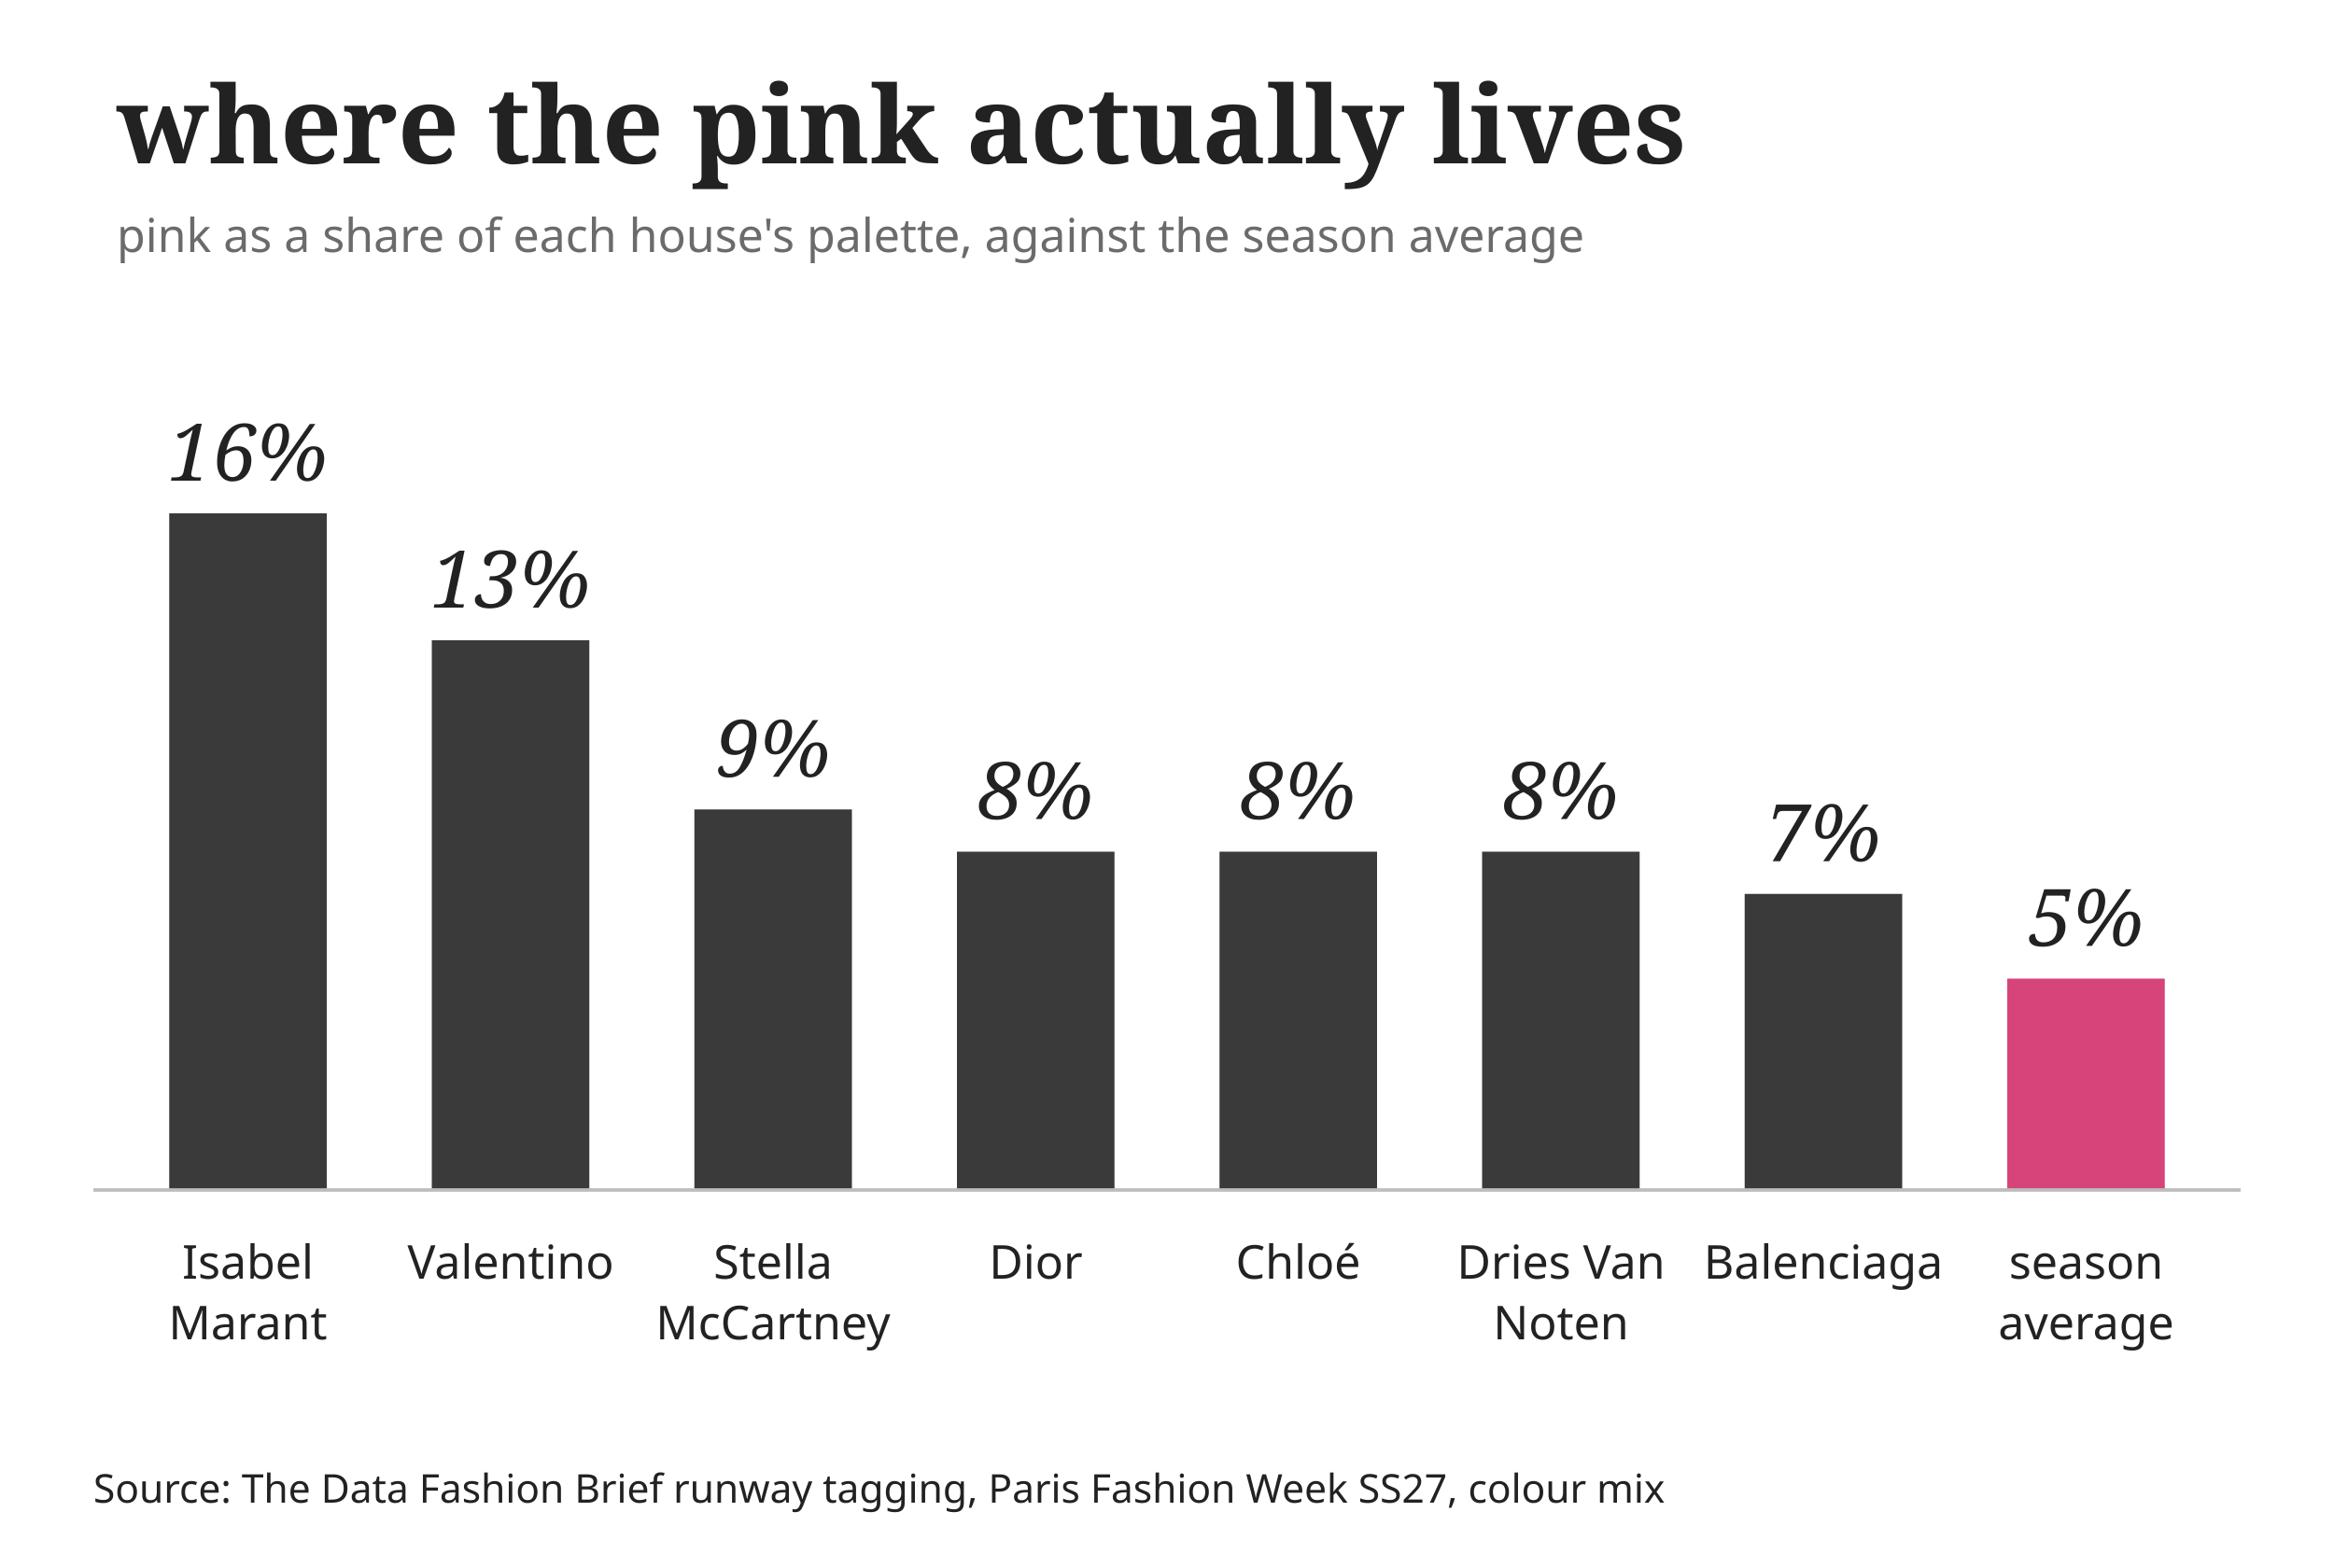
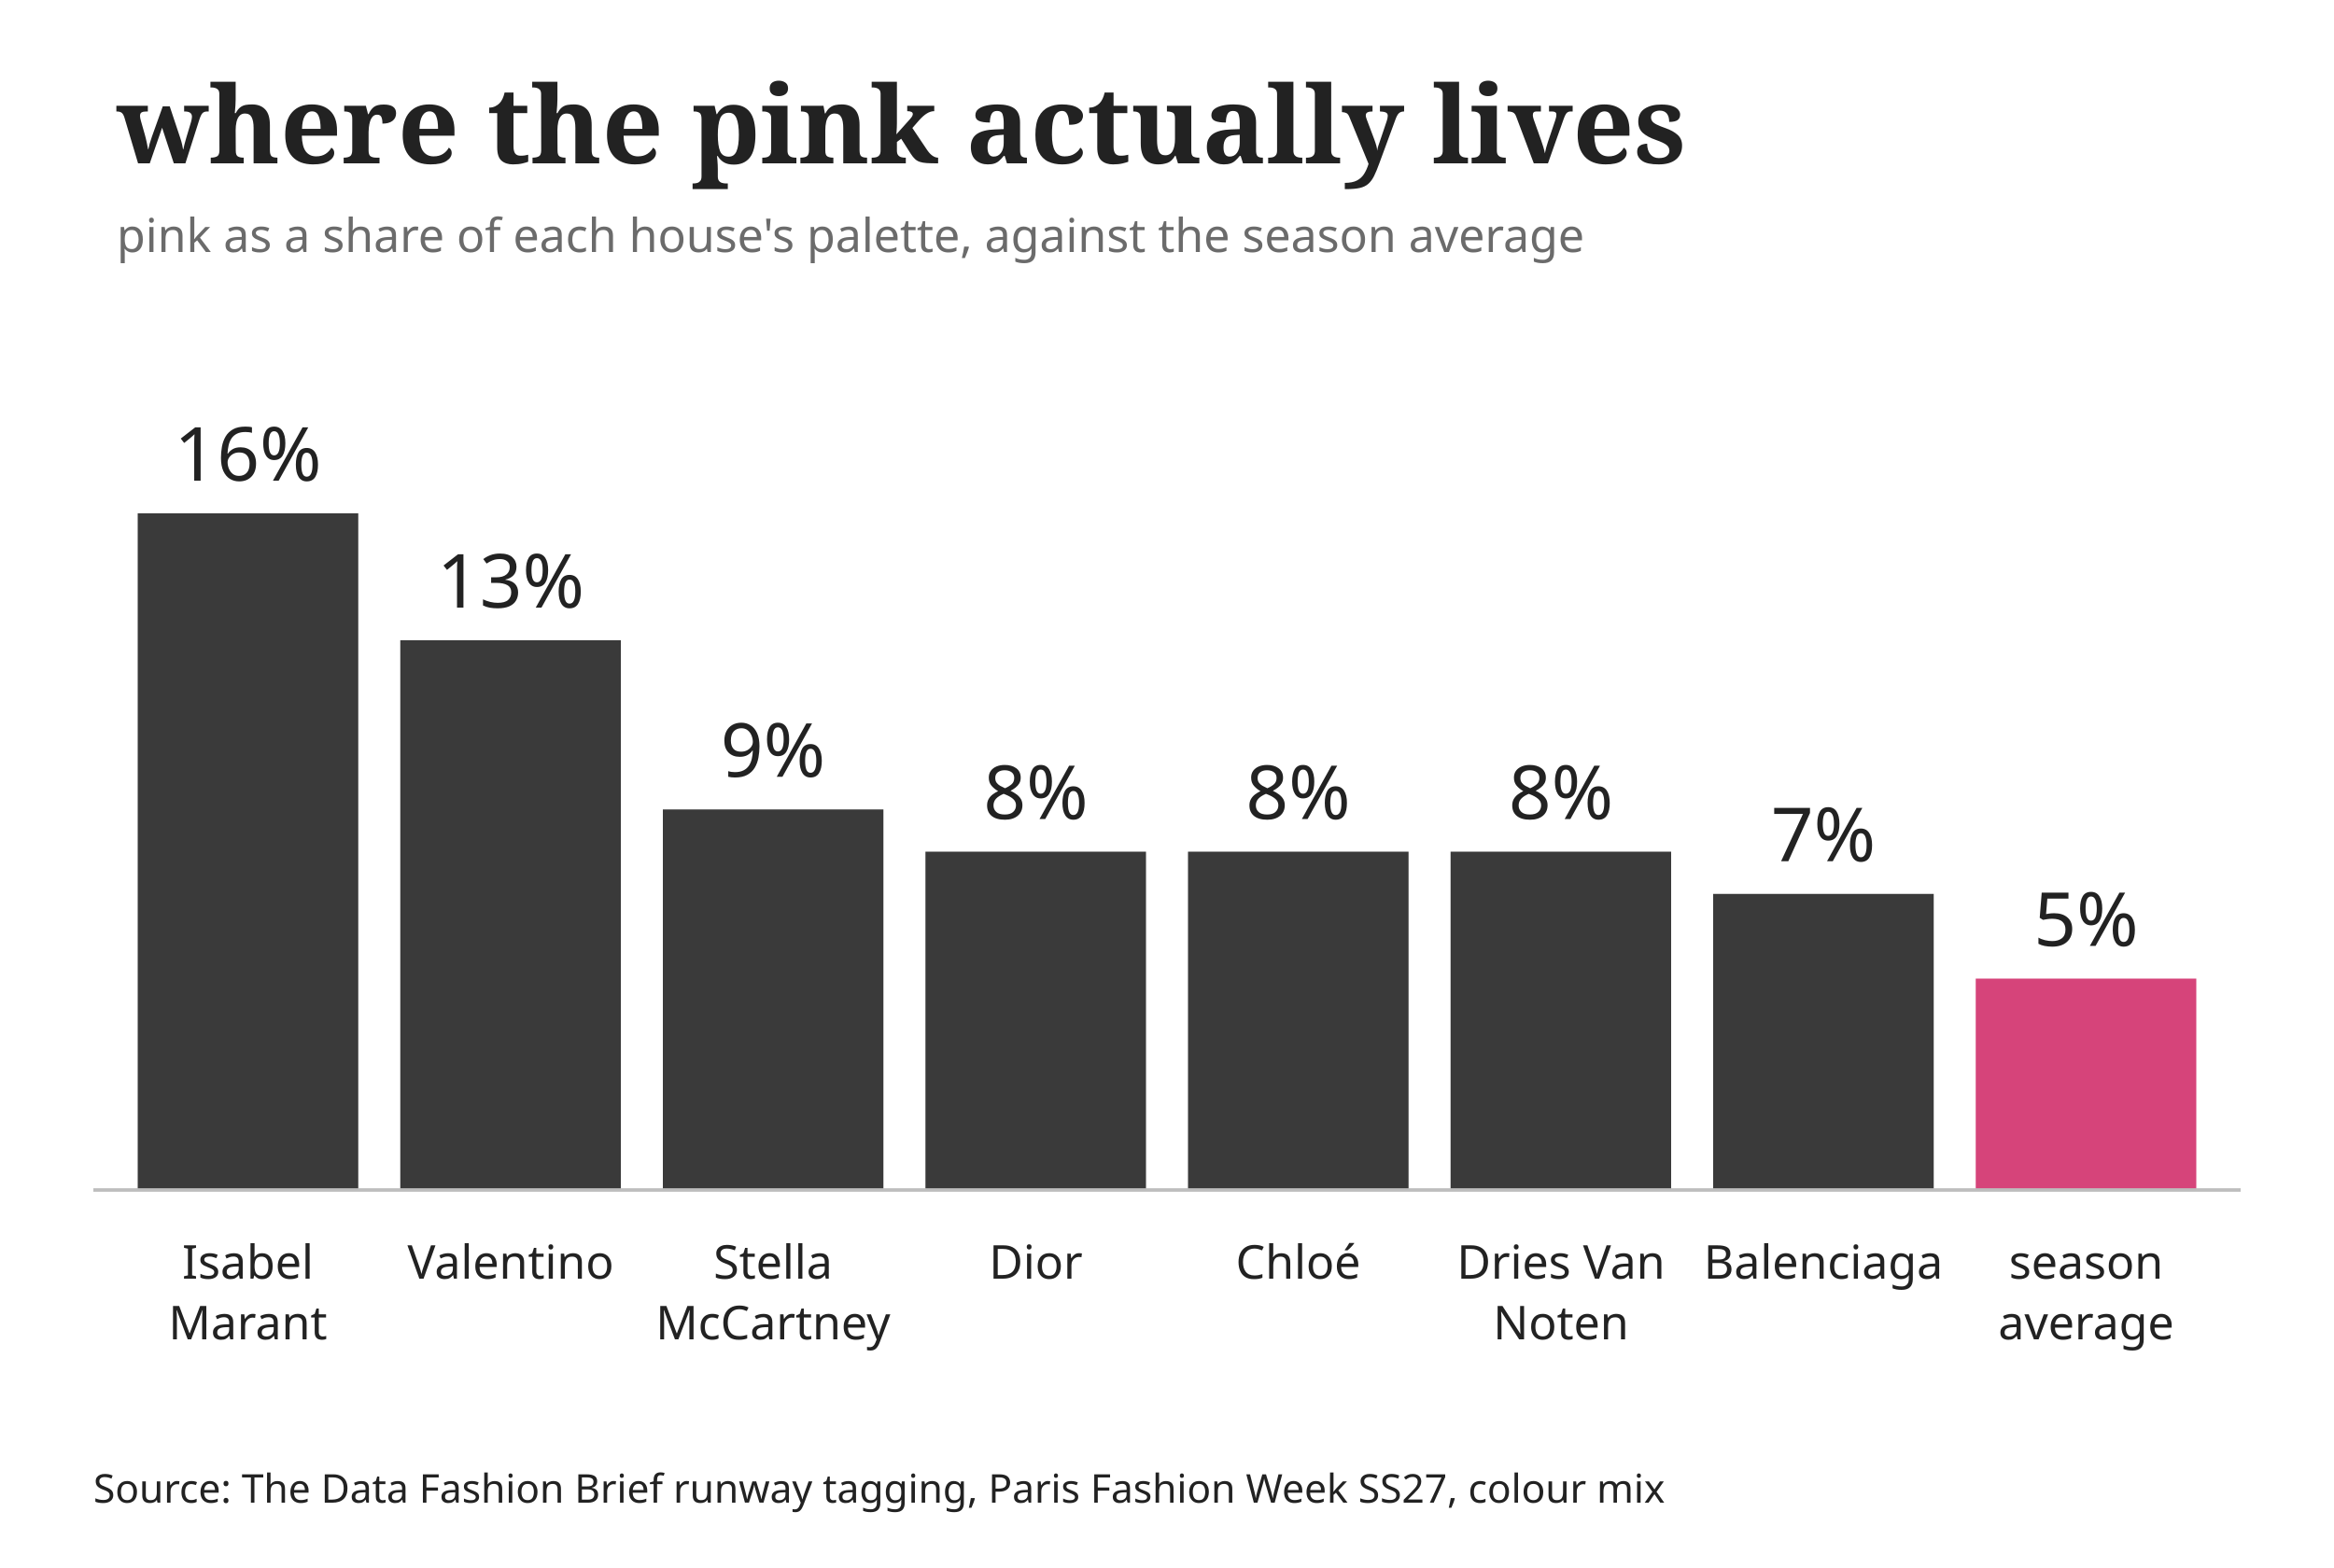
<svg xmlns="http://www.w3.org/2000/svg" viewBox="0 0 1000 672" width="1000" height="672">
  <rect width="1000" height="672" fill="#FFFFFF" />
  <text x="50" y="70" font-family="'Playfair Display', Georgia, serif" font-weight="700" font-size="46" fill="#222222">where the pink actually lives</text>
  <text x="50" y="108" font-family="'Century Gothic', 'Questrial', 'Avenir', sans-serif" font-size="20" fill="#6B6B6B">pink as a share of each house's palette, against the season average</text>
-   <rect x="72.5" y="220.0" width="67.5" height="290.0" fill="#3A3A3A" />
-   <text x="106.2" y="206.0" text-anchor="middle" font-family="'Playfair Display', Georgia, serif" font-style="italic" font-weight="500" font-size="34" fill="#222222">16%</text>
+   <rect x="59.0" y="220.0" width="94.5" height="290.0" fill="#3A3A3A" />
+   <text x="106.2" y="206.0" text-anchor="middle" font-family="'Century Gothic', 'Questrial', 'Avenir', sans-serif" font-size="32" fill="#222222">16%</text>
  <text x="106.2" y="548" text-anchor="middle" font-family="'Century Gothic', 'Questrial', 'Avenir', sans-serif" font-size="20" fill="#222222">Isabel</text>
  <text x="106.2" y="574" text-anchor="middle" font-family="'Century Gothic', 'Questrial', 'Avenir', sans-serif" font-size="20" fill="#222222">Marant</text>
-   <rect x="185.0" y="274.4" width="67.5" height="235.6" fill="#3A3A3A" />
-   <text x="218.8" y="260.4" text-anchor="middle" font-family="'Playfair Display', Georgia, serif" font-style="italic" font-weight="500" font-size="34" fill="#222222">13%</text>
+   <rect x="171.5" y="274.4" width="94.5" height="235.6" fill="#3A3A3A" />
+   <text x="218.8" y="260.4" text-anchor="middle" font-family="'Century Gothic', 'Questrial', 'Avenir', sans-serif" font-size="32" fill="#222222">13%</text>
  <text x="218.8" y="548" text-anchor="middle" font-family="'Century Gothic', 'Questrial', 'Avenir', sans-serif" font-size="20" fill="#222222">Valentino</text>
-   <rect x="297.5" y="346.9" width="67.5" height="163.1" fill="#3A3A3A" />
-   <text x="331.2" y="332.9" text-anchor="middle" font-family="'Playfair Display', Georgia, serif" font-style="italic" font-weight="500" font-size="34" fill="#222222">9%</text>
+   <rect x="284.0" y="346.9" width="94.5" height="163.1" fill="#3A3A3A" />
+   <text x="331.2" y="332.9" text-anchor="middle" font-family="'Century Gothic', 'Questrial', 'Avenir', sans-serif" font-size="32" fill="#222222">9%</text>
  <text x="331.2" y="548" text-anchor="middle" font-family="'Century Gothic', 'Questrial', 'Avenir', sans-serif" font-size="20" fill="#222222">Stella</text>
  <text x="331.2" y="574" text-anchor="middle" font-family="'Century Gothic', 'Questrial', 'Avenir', sans-serif" font-size="20" fill="#222222">McCartney</text>
-   <rect x="410.0" y="365.0" width="67.5" height="145.0" fill="#3A3A3A" />
-   <text x="443.8" y="351.0" text-anchor="middle" font-family="'Playfair Display', Georgia, serif" font-style="italic" font-weight="500" font-size="34" fill="#222222">8%</text>
+   <rect x="396.5" y="365.0" width="94.5" height="145.0" fill="#3A3A3A" />
+   <text x="443.8" y="351.0" text-anchor="middle" font-family="'Century Gothic', 'Questrial', 'Avenir', sans-serif" font-size="32" fill="#222222">8%</text>
  <text x="443.8" y="548" text-anchor="middle" font-family="'Century Gothic', 'Questrial', 'Avenir', sans-serif" font-size="20" fill="#222222">Dior</text>
-   <rect x="522.5" y="365.0" width="67.5" height="145.0" fill="#3A3A3A" />
-   <text x="556.2" y="351.0" text-anchor="middle" font-family="'Playfair Display', Georgia, serif" font-style="italic" font-weight="500" font-size="34" fill="#222222">8%</text>
+   <rect x="509.0" y="365.0" width="94.5" height="145.0" fill="#3A3A3A" />
+   <text x="556.2" y="351.0" text-anchor="middle" font-family="'Century Gothic', 'Questrial', 'Avenir', sans-serif" font-size="32" fill="#222222">8%</text>
  <text x="556.2" y="548" text-anchor="middle" font-family="'Century Gothic', 'Questrial', 'Avenir', sans-serif" font-size="20" fill="#222222">Chloé</text>
-   <rect x="635.0" y="365.0" width="67.5" height="145.0" fill="#3A3A3A" />
-   <text x="668.8" y="351.0" text-anchor="middle" font-family="'Playfair Display', Georgia, serif" font-style="italic" font-weight="500" font-size="34" fill="#222222">8%</text>
+   <rect x="621.5" y="365.0" width="94.5" height="145.0" fill="#3A3A3A" />
+   <text x="668.8" y="351.0" text-anchor="middle" font-family="'Century Gothic', 'Questrial', 'Avenir', sans-serif" font-size="32" fill="#222222">8%</text>
  <text x="668.8" y="548" text-anchor="middle" font-family="'Century Gothic', 'Questrial', 'Avenir', sans-serif" font-size="20" fill="#222222">Dries Van</text>
  <text x="668.8" y="574" text-anchor="middle" font-family="'Century Gothic', 'Questrial', 'Avenir', sans-serif" font-size="20" fill="#222222">Noten</text>
-   <rect x="747.5" y="383.1" width="67.5" height="126.9" fill="#3A3A3A" />
-   <text x="781.2" y="369.1" text-anchor="middle" font-family="'Playfair Display', Georgia, serif" font-style="italic" font-weight="500" font-size="34" fill="#222222">7%</text>
+   <rect x="734.0" y="383.1" width="94.5" height="126.9" fill="#3A3A3A" />
+   <text x="781.2" y="369.1" text-anchor="middle" font-family="'Century Gothic', 'Questrial', 'Avenir', sans-serif" font-size="32" fill="#222222">7%</text>
  <text x="781.2" y="548" text-anchor="middle" font-family="'Century Gothic', 'Questrial', 'Avenir', sans-serif" font-size="20" fill="#222222">Balenciaga</text>
-   <rect x="860.0" y="419.4" width="67.5" height="90.6" fill="#D6447A" />
-   <text x="893.8" y="405.4" text-anchor="middle" font-family="'Playfair Display', Georgia, serif" font-style="italic" font-weight="500" font-size="34" fill="#222222">5%</text>
+   <rect x="846.5" y="419.4" width="94.5" height="90.6" fill="#D6447A" />
+   <text x="893.8" y="405.4" text-anchor="middle" font-family="'Century Gothic', 'Questrial', 'Avenir', sans-serif" font-size="32" fill="#222222">5%</text>
  <text x="893.8" y="548" text-anchor="middle" font-family="'Century Gothic', 'Questrial', 'Avenir', sans-serif" font-size="20" fill="#222222">season</text>
  <text x="893.8" y="574" text-anchor="middle" font-family="'Century Gothic', 'Questrial', 'Avenir', sans-serif" font-size="20" fill="#222222">average</text>
-   <line x1="40" y1="510" x2="960" y2="510" stroke="#BDBDBD" stroke-width="1.5" />
+   <line x1="40.0" y1="510" x2="960.0" y2="510" stroke="#BDBDBD" stroke-width="1.5" />
  <text x="40" y="644" font-family="'Century Gothic', 'Questrial', 'Avenir', sans-serif" font-size="17" fill="#222222">Source: The Data Fashion Brief runway tagging, Paris Fashion Week SS27, colour mix</text>
</svg>
